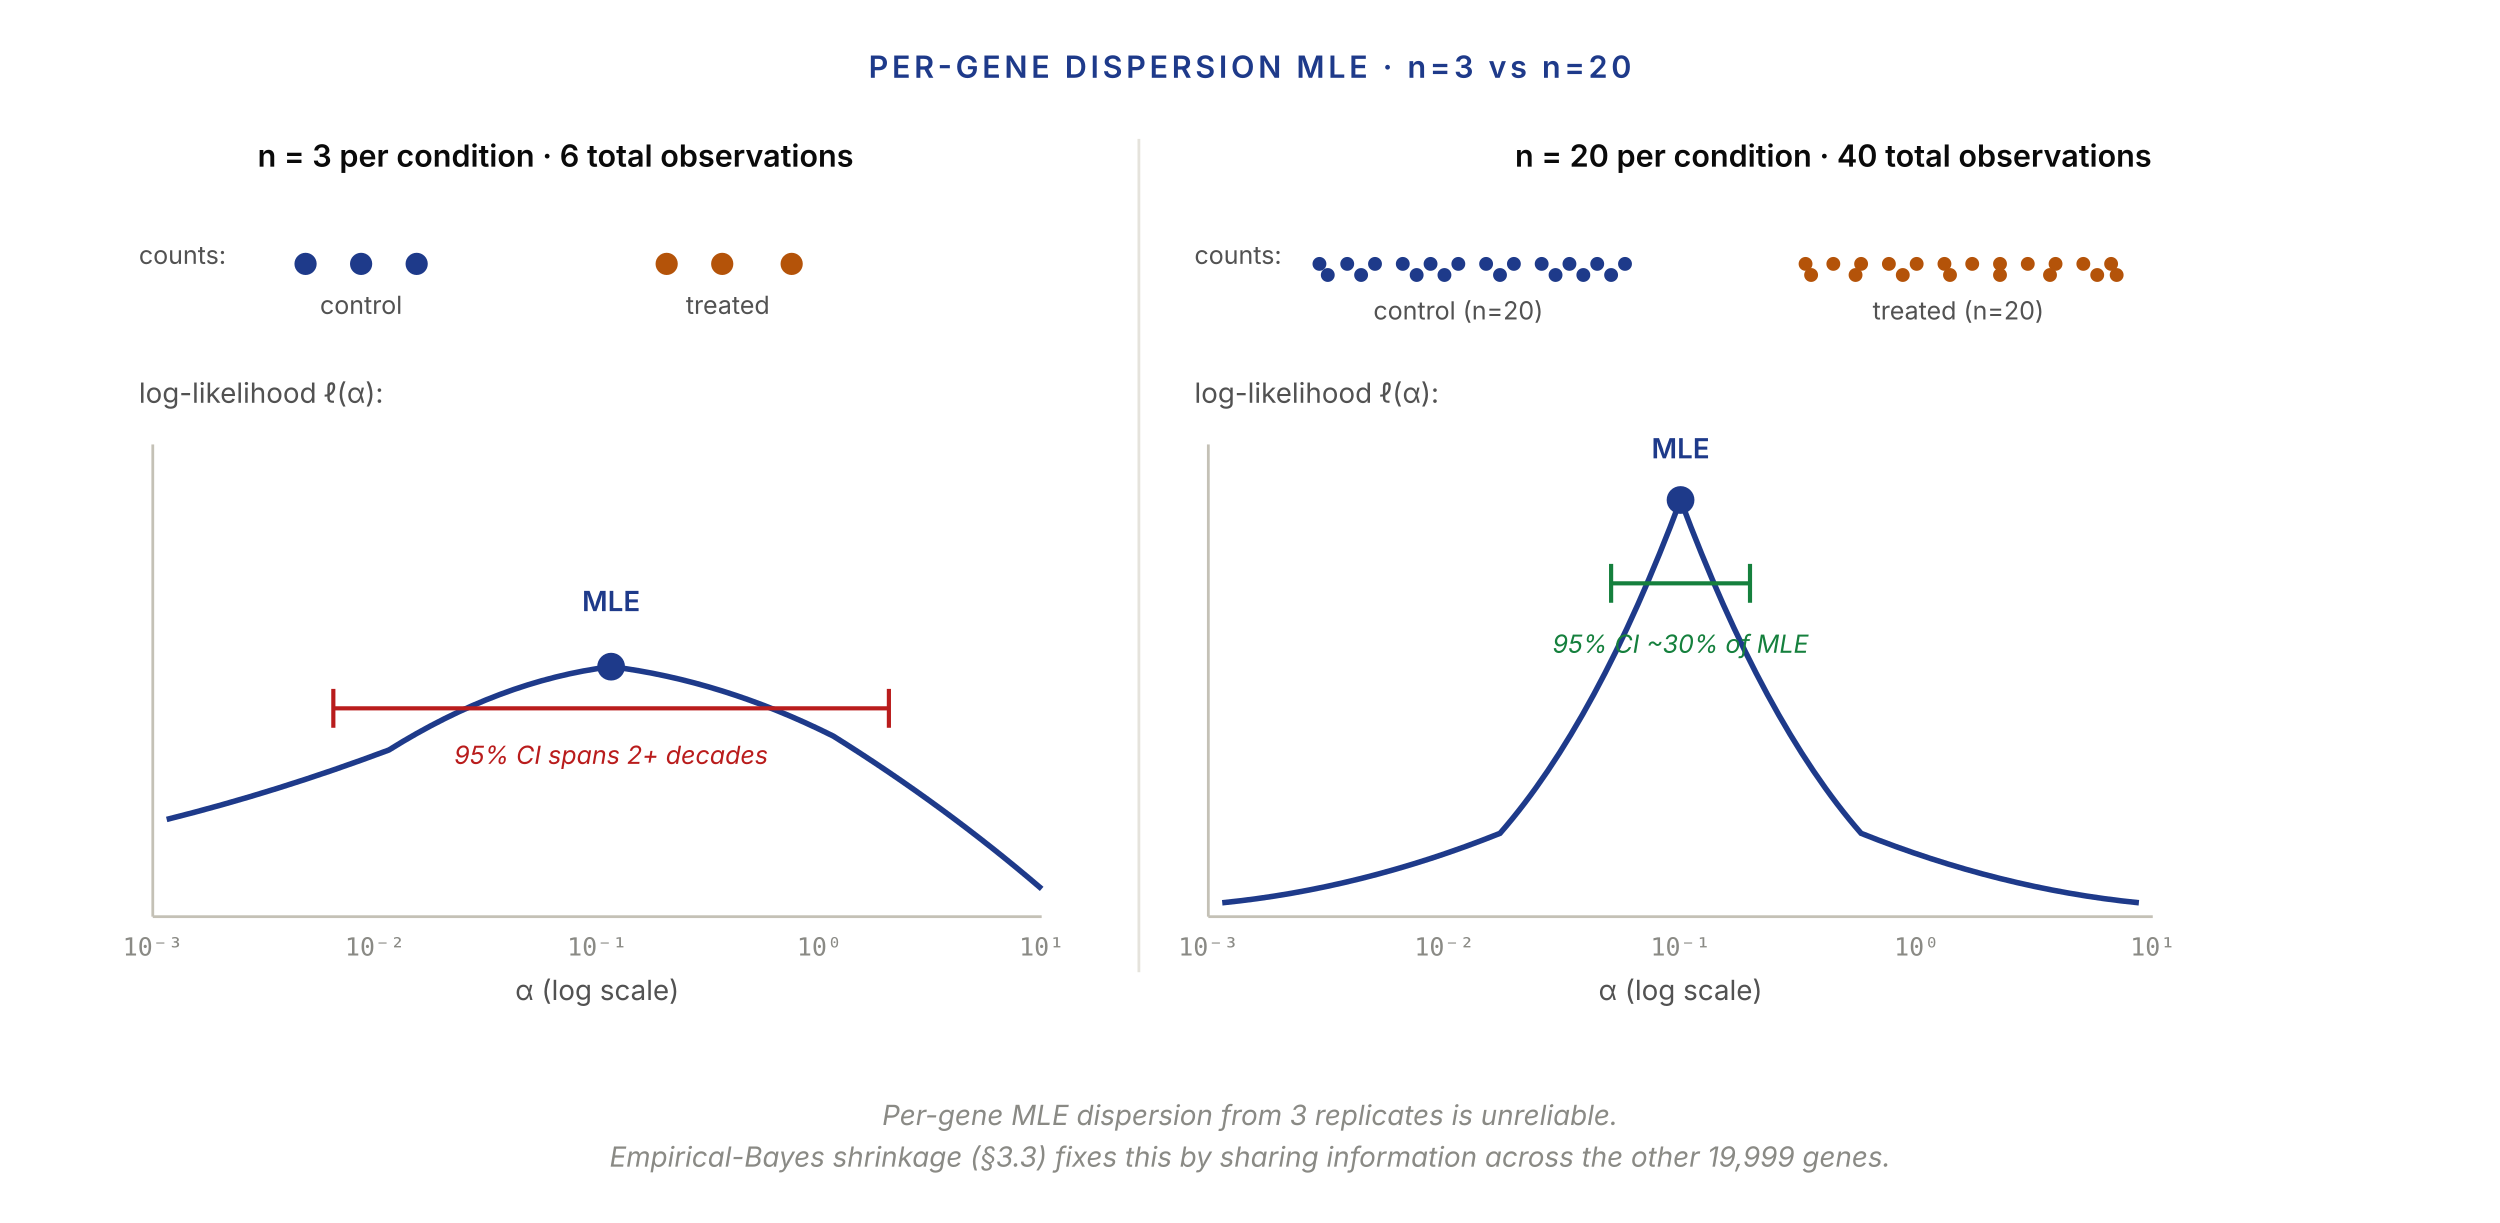
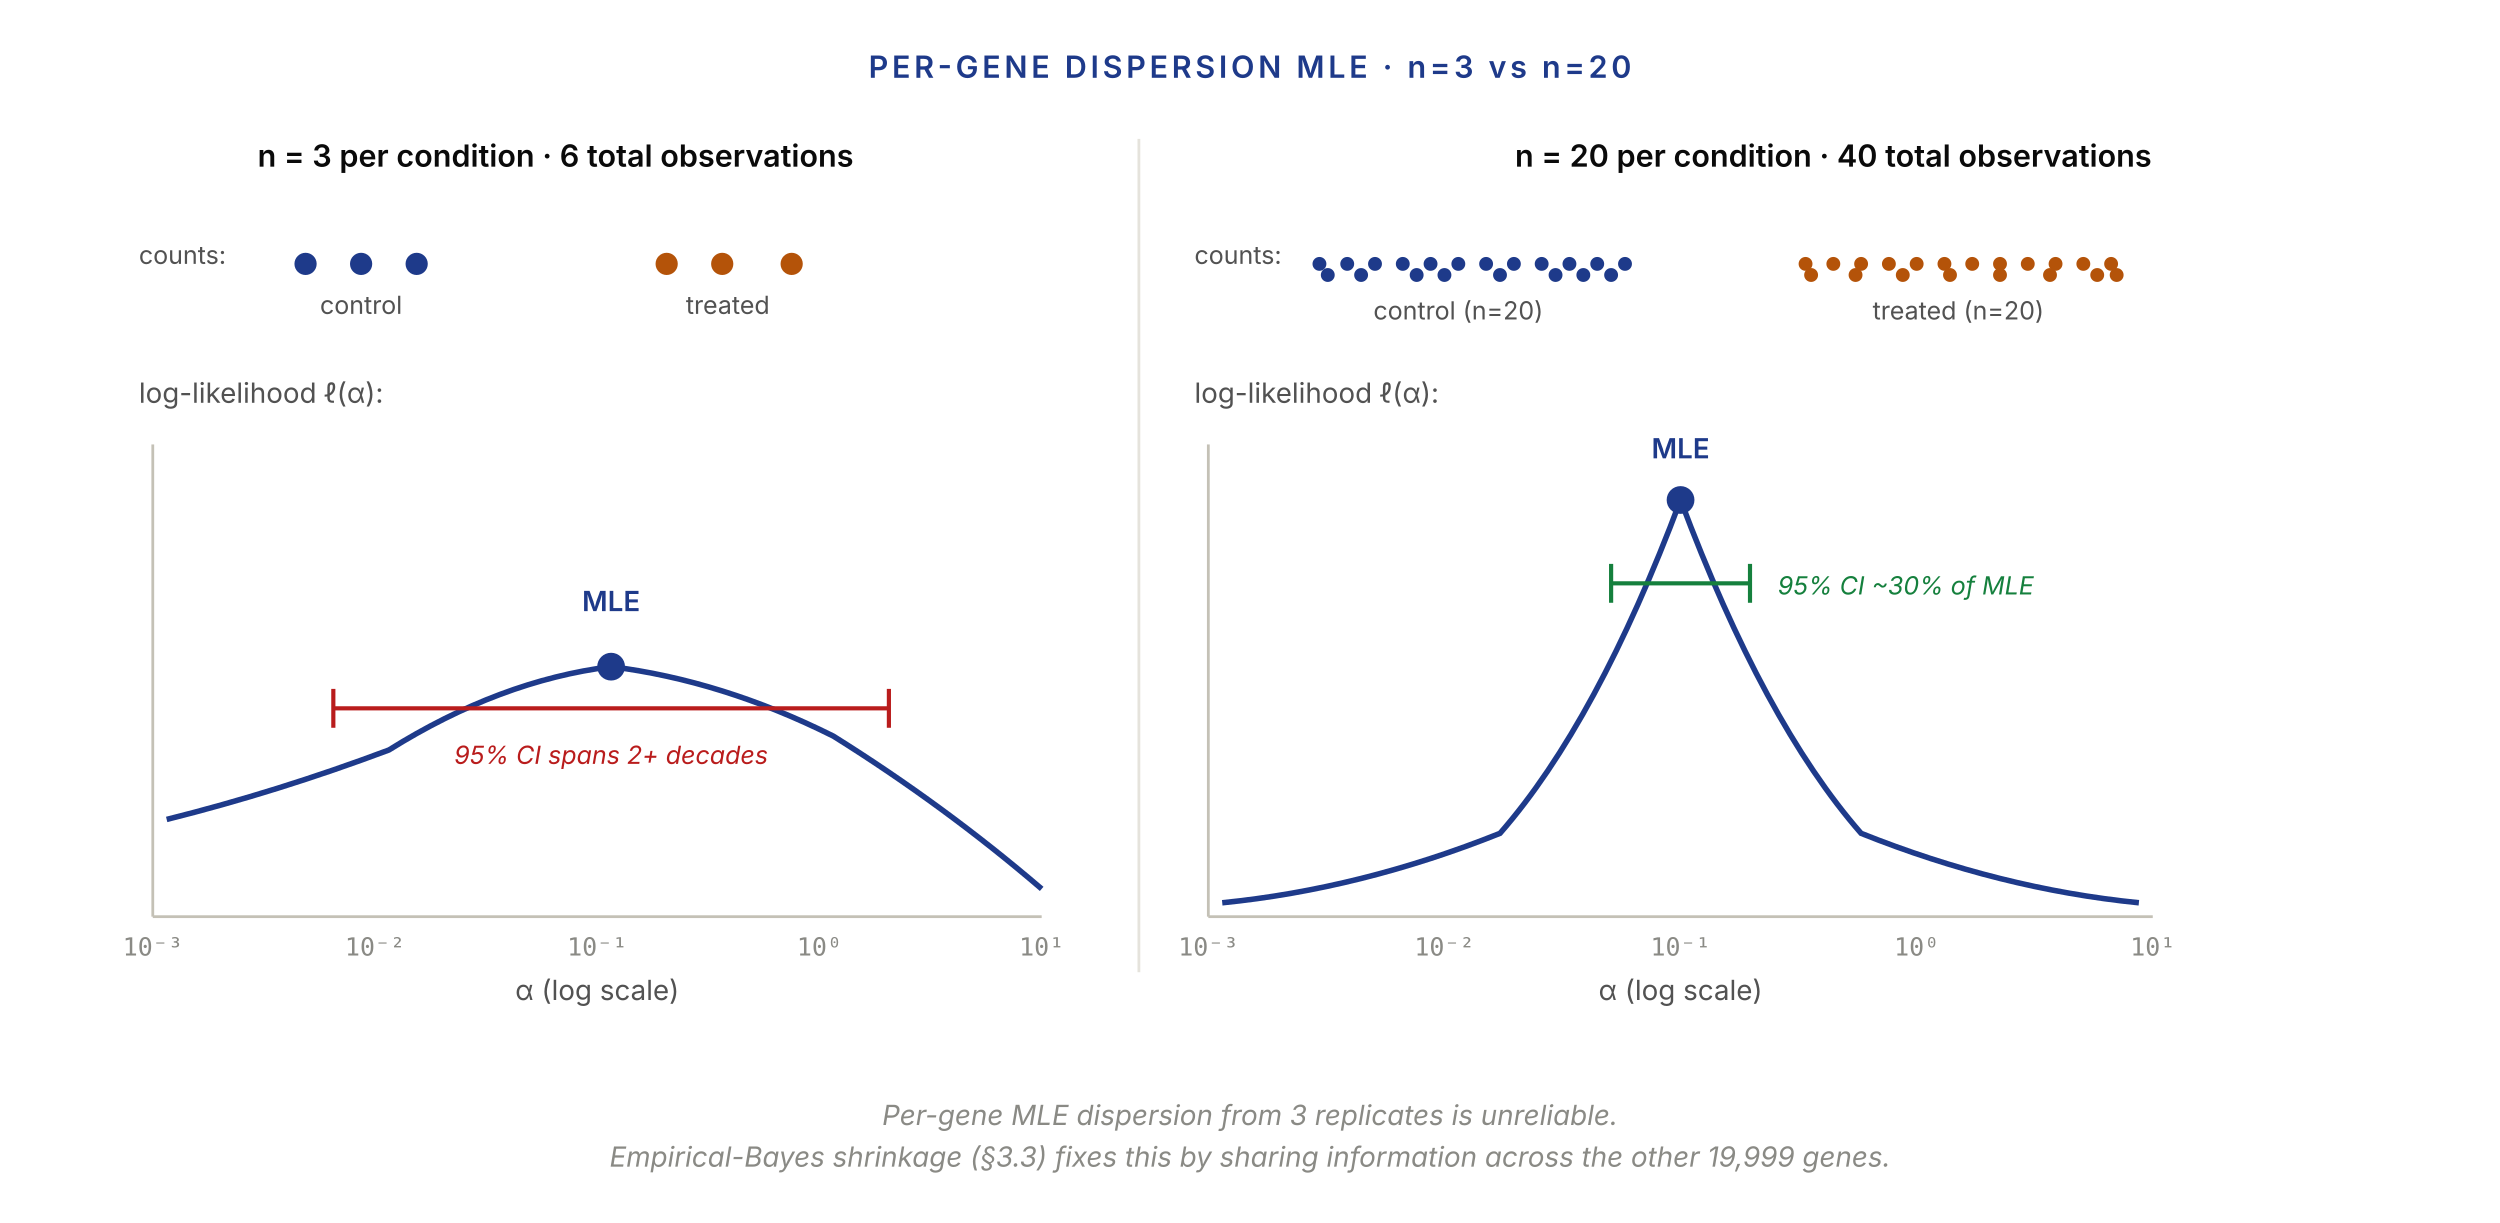
<svg xmlns="http://www.w3.org/2000/svg" viewBox="0 0 900 440" role="img" aria-labelledby="t d">
  <text x="450" y="28" text-anchor="middle" font-family="Inter, sans-serif" font-size="11" font-weight="600" fill="#1e3a8a" letter-spacing="0.12em">PER-GENE DISPERSION MLE · n=3 vs n=20</text>
  <g>
    <text x="200" y="60" text-anchor="middle" font-family="Inter, sans-serif" font-size="11" font-weight="600" fill="#0a0a0a">n = 3 per condition · 6 total observations</text>
    <text x="50" y="95" font-family="Inter, sans-serif" font-size="9" fill="#525252">counts:</text>
    <g fill="#1e3a8a">
      <circle cx="110" cy="95" r="4" />
      <circle cx="130" cy="95" r="4" />
      <circle cx="150" cy="95" r="4" />
    </g>
    <text x="130" y="113" text-anchor="middle" font-family="Inter, sans-serif" font-size="9" fill="#525252">control</text>
    <g fill="#b45309">
      <circle cx="240" cy="95" r="4" />
      <circle cx="260" cy="95" r="4" />
      <circle cx="285" cy="95" r="4" />
    </g>
    <text x="262" y="113" text-anchor="middle" font-family="Inter, sans-serif" font-size="9" fill="#525252">treated</text>
    <text x="50" y="145" font-family="Inter, sans-serif" font-size="10" fill="#525252">log-likelihood ℓ(α):</text>
    <line x1="55" y1="330" x2="375" y2="330" stroke="#c4c1b6" stroke-width="1" />
    <line x1="55" y1="160" x2="55" y2="330" stroke="#c4c1b6" stroke-width="1" />
    <g font-family="JetBrains Mono, monospace" font-size="9" fill="#8a8a85" text-anchor="middle">
      <text x="55" y="344">10⁻³</text>
      <text x="135" y="344">10⁻²</text>
      <text x="215" y="344">10⁻¹</text>
      <text x="295" y="344">10⁰</text>
      <text x="375" y="344">10¹</text>
    </g>
    <text x="215" y="360" text-anchor="middle" font-family="Inter, sans-serif" font-size="10" fill="#525252">α (log scale)</text>
    <path d="M 60 295 Q 100 285 140 270 Q 180 245 220 240 Q 260 245 300 265 Q 340 290 375 320" fill="none" stroke="#1e3a8a" stroke-width="2" />
    <circle cx="220" cy="240" r="5" fill="#1e3a8a" />
    <text x="220" y="220" text-anchor="middle" font-family="Inter, sans-serif" font-size="10" font-weight="600" fill="#1e3a8a">MLE</text>
    <line x1="120" y1="255" x2="320" y2="255" stroke="#b91c1c" stroke-width="1.5" />
    <line x1="120" y1="248" x2="120" y2="262" stroke="#b91c1c" stroke-width="1.5" />
    <line x1="320" y1="248" x2="320" y2="262" stroke="#b91c1c" stroke-width="1.5" />
    <text x="220" y="275" text-anchor="middle" font-family="Inter, sans-serif" font-size="9" fill="#b91c1c" font-style="italic">95% CI spans 2+ decades</text>
  </g>
  <line x1="410" y1="50" x2="410" y2="350" stroke="#e5e3dc" stroke-width="1" />
  <g>
    <text x="660" y="60" text-anchor="middle" font-family="Inter, sans-serif" font-size="11" font-weight="600" fill="#0a0a0a">n = 20 per condition · 40 total observations</text>
    <text x="430" y="95" font-family="Inter, sans-serif" font-size="9" fill="#525252">counts:</text>
    <g fill="#1e3a8a">
      <circle cx="475" cy="95" r="2.5" />
      <circle cx="485" cy="95" r="2.5" />
      <circle cx="495" cy="95" r="2.5" />
      <circle cx="505" cy="95" r="2.5" />
      <circle cx="515" cy="95" r="2.5" />
      <circle cx="525" cy="95" r="2.5" />
      <circle cx="535" cy="95" r="2.5" />
      <circle cx="545" cy="95" r="2.5" />
      <circle cx="555" cy="95" r="2.5" />
      <circle cx="565" cy="95" r="2.5" />
      <circle cx="575" cy="95" r="2.5" />
      <circle cx="585" cy="95" r="2.5" />
      <circle cx="478" cy="99" r="2.5" />
      <circle cx="490" cy="99" r="2.5" />
      <circle cx="510" cy="99" r="2.5" />
      <circle cx="520" cy="99" r="2.5" />
      <circle cx="540" cy="99" r="2.5" />
      <circle cx="560" cy="99" r="2.5" />
      <circle cx="570" cy="99" r="2.5" />
      <circle cx="580" cy="99" r="2.5" />
    </g>
    <text x="525" y="115" text-anchor="middle" font-family="Inter, sans-serif" font-size="9" fill="#525252">control (n=20)</text>
    <g fill="#b45309">
      <circle cx="650" cy="95" r="2.5" />
      <circle cx="660" cy="95" r="2.5" />
      <circle cx="670" cy="95" r="2.5" />
      <circle cx="680" cy="95" r="2.5" />
      <circle cx="690" cy="95" r="2.5" />
      <circle cx="700" cy="95" r="2.5" />
      <circle cx="710" cy="95" r="2.5" />
      <circle cx="720" cy="95" r="2.5" />
      <circle cx="730" cy="95" r="2.5" />
      <circle cx="740" cy="95" r="2.5" />
      <circle cx="750" cy="95" r="2.5" />
      <circle cx="760" cy="95" r="2.5" />
      <circle cx="652" cy="99" r="2.5" />
      <circle cx="668" cy="99" r="2.5" />
      <circle cx="685" cy="99" r="2.5" />
      <circle cx="702" cy="99" r="2.5" />
      <circle cx="720" cy="99" r="2.5" />
      <circle cx="738" cy="99" r="2.5" />
      <circle cx="755" cy="99" r="2.5" />
      <circle cx="762" cy="99" r="2.5" />
    </g>
    <text x="705" y="115" text-anchor="middle" font-family="Inter, sans-serif" font-size="9" fill="#525252">treated (n=20)</text>
    <text x="430" y="145" font-family="Inter, sans-serif" font-size="10" fill="#525252">log-likelihood ℓ(α):</text>
    <line x1="435" y1="330" x2="775" y2="330" stroke="#c4c1b6" stroke-width="1" />
    <line x1="435" y1="160" x2="435" y2="330" stroke="#c4c1b6" stroke-width="1" />
    <g font-family="JetBrains Mono, monospace" font-size="9" fill="#8a8a85" text-anchor="middle">
      <text x="435" y="344">10⁻³</text>
      <text x="520" y="344">10⁻²</text>
      <text x="605" y="344">10⁻¹</text>
      <text x="690" y="344">10⁰</text>
      <text x="775" y="344">10¹</text>
    </g>
    <text x="605" y="360" text-anchor="middle" font-family="Inter, sans-serif" font-size="10" fill="#525252">α (log scale)</text>
    <path d="M 440 325 Q 490 320 540 300 Q 575 260 605 180 Q 635 260 670 300 Q 720 320 770 325" fill="none" stroke="#1e3a8a" stroke-width="2" />
    <circle cx="605" cy="180" r="5" fill="#1e3a8a" />
    <text x="605" y="165" text-anchor="middle" font-family="Inter, sans-serif" font-size="10" font-weight="600" fill="#1e3a8a">MLE</text>
    <line x1="580" y1="210" x2="630" y2="210" stroke="#15803d" stroke-width="1.5" />
    <line x1="580" y1="203" x2="580" y2="217" stroke="#15803d" stroke-width="1.5" />
    <line x1="630" y1="203" x2="630" y2="217" stroke="#15803d" stroke-width="1.5" />
-     <text x="605" y="235" text-anchor="middle" font-family="Inter, sans-serif" font-size="9" fill="#15803d" font-style="italic">95% CI ~30% of MLE</text>
+     <text x="640" y="214" font-family="Inter, sans-serif" font-size="9" fill="#15803d" font-style="italic">95% CI ~30% of MLE</text>
  </g>
  <text x="450" y="405" text-anchor="middle" font-family="Inter, sans-serif" font-size="10" fill="#8a8a85" font-style="italic">Per-gene MLE dispersion from 3 replicates is unreliable.</text>
  <text x="450" y="420" text-anchor="middle" font-family="Inter, sans-serif" font-size="10" fill="#8a8a85" font-style="italic">Empirical-Bayes shrinkage (§3.3) fixes this by sharing information across the other 19,999 genes.</text>
</svg>
